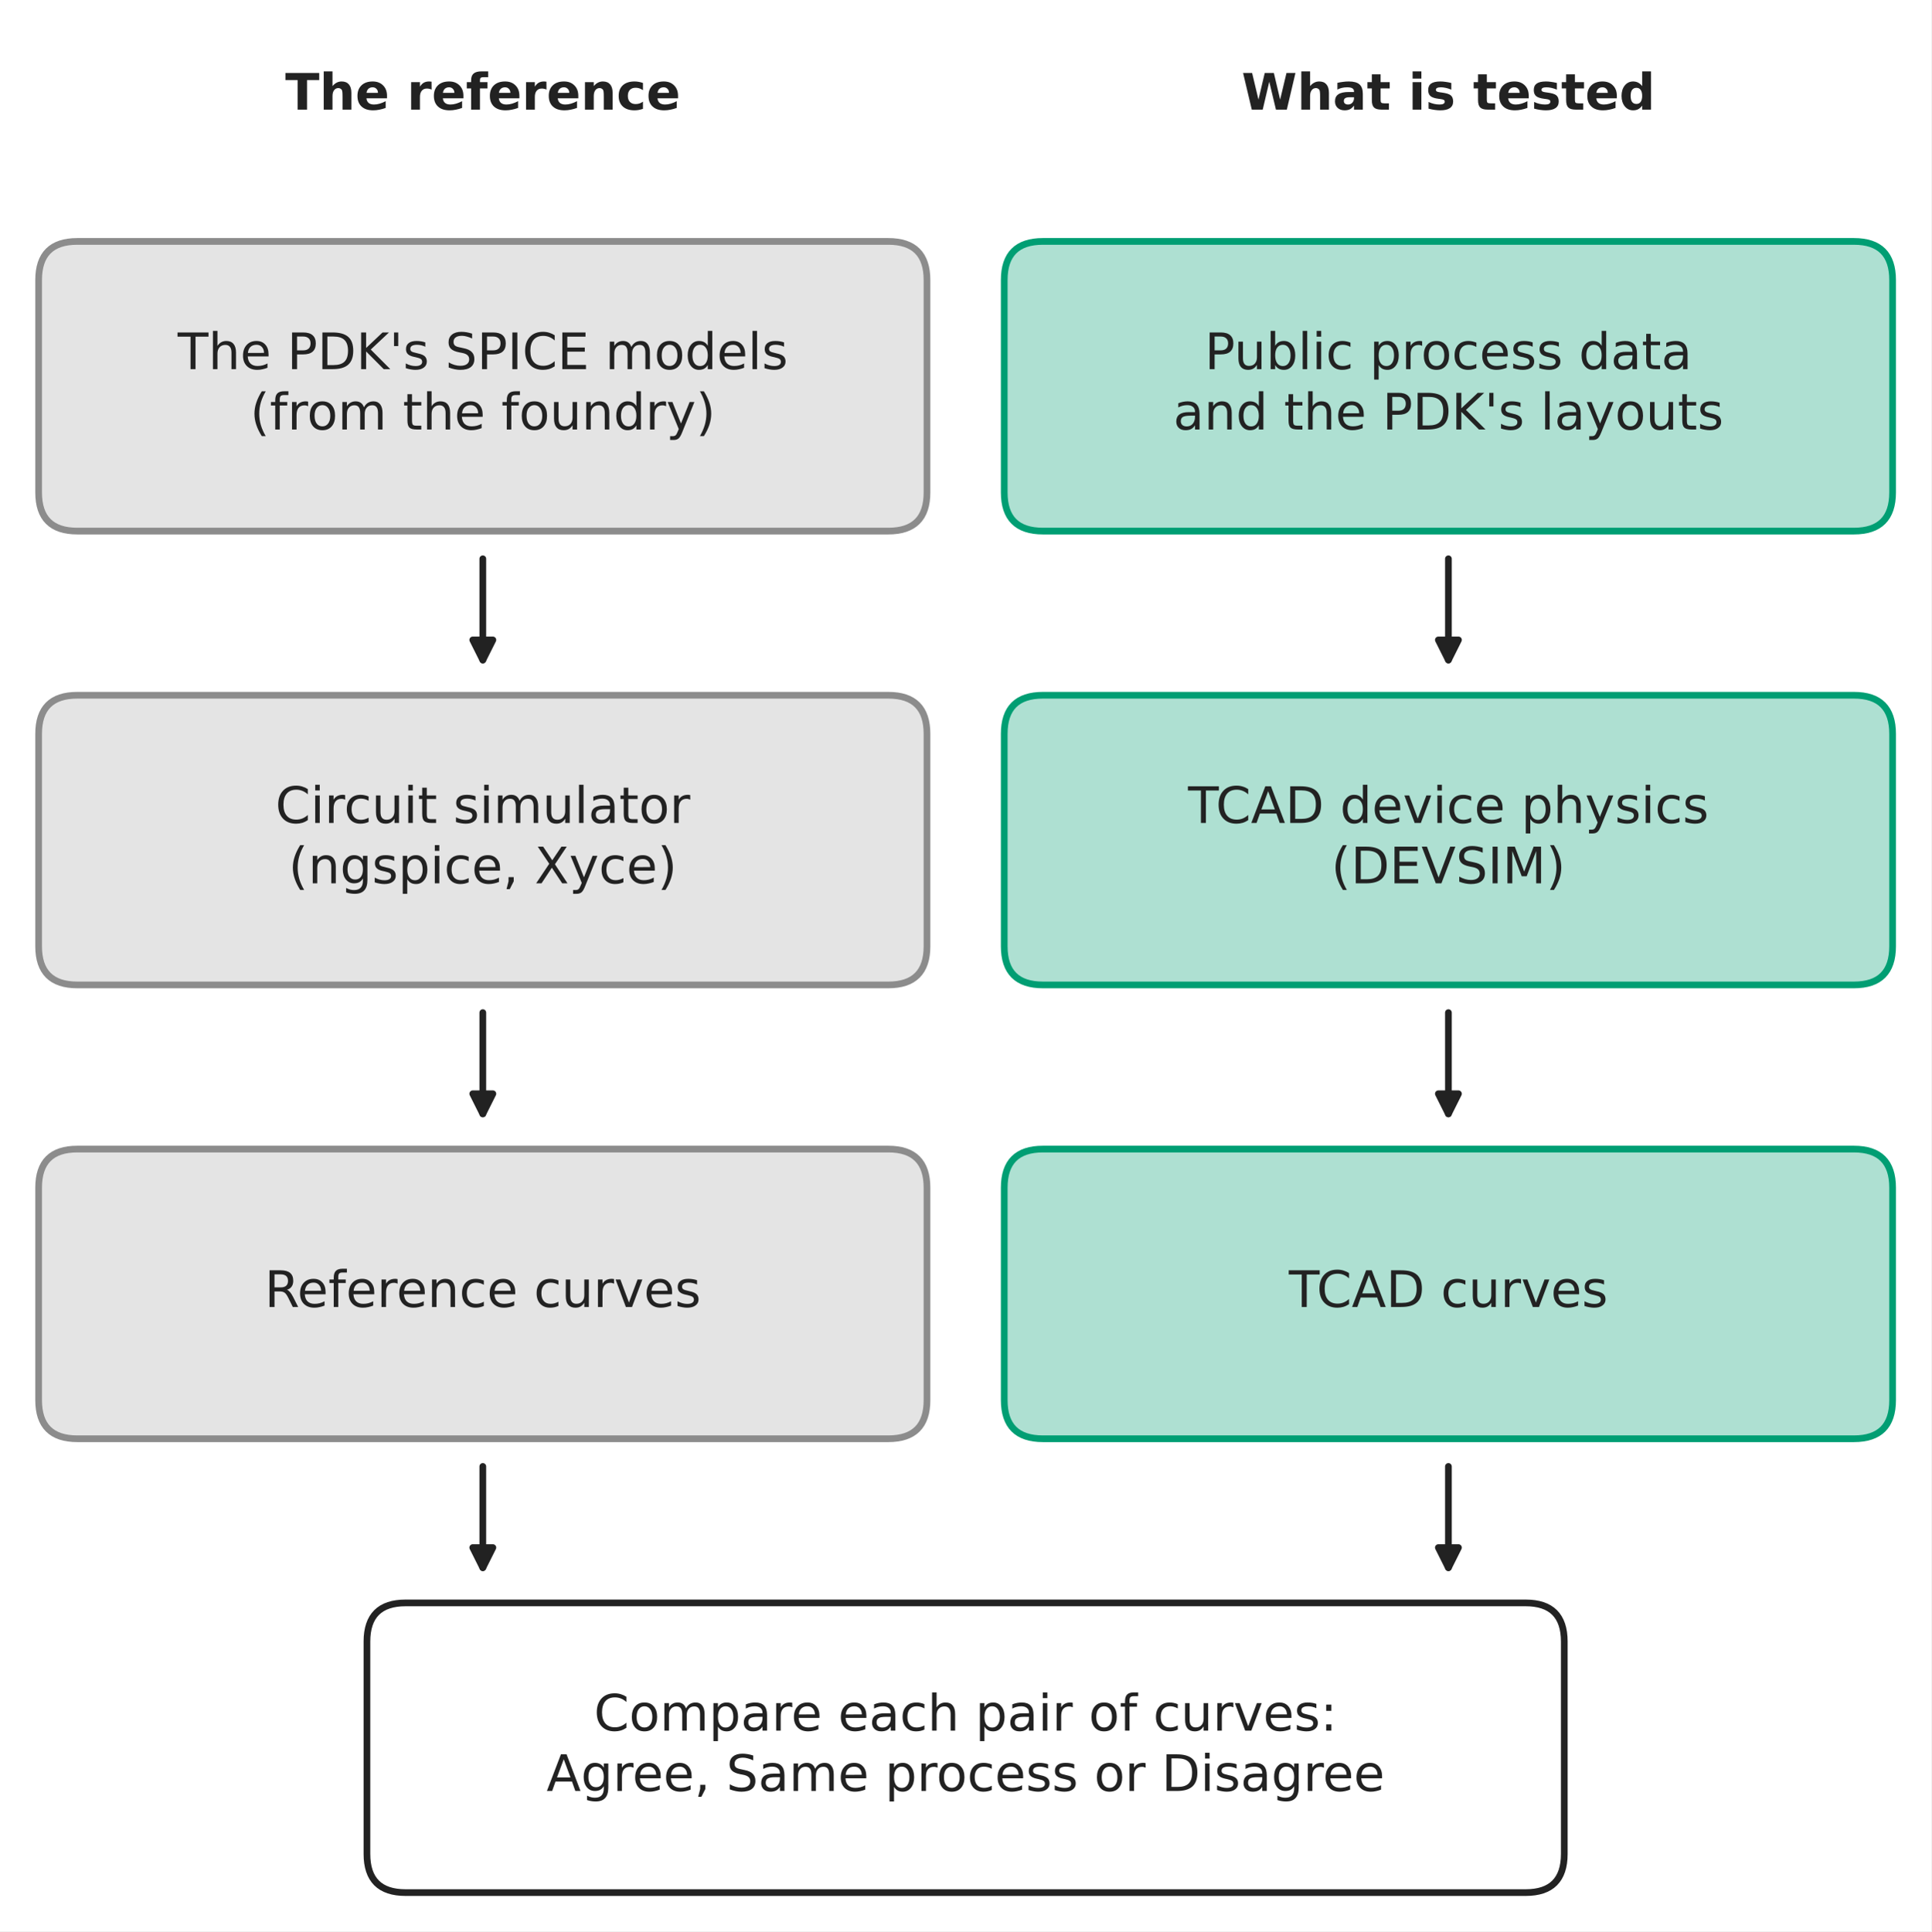
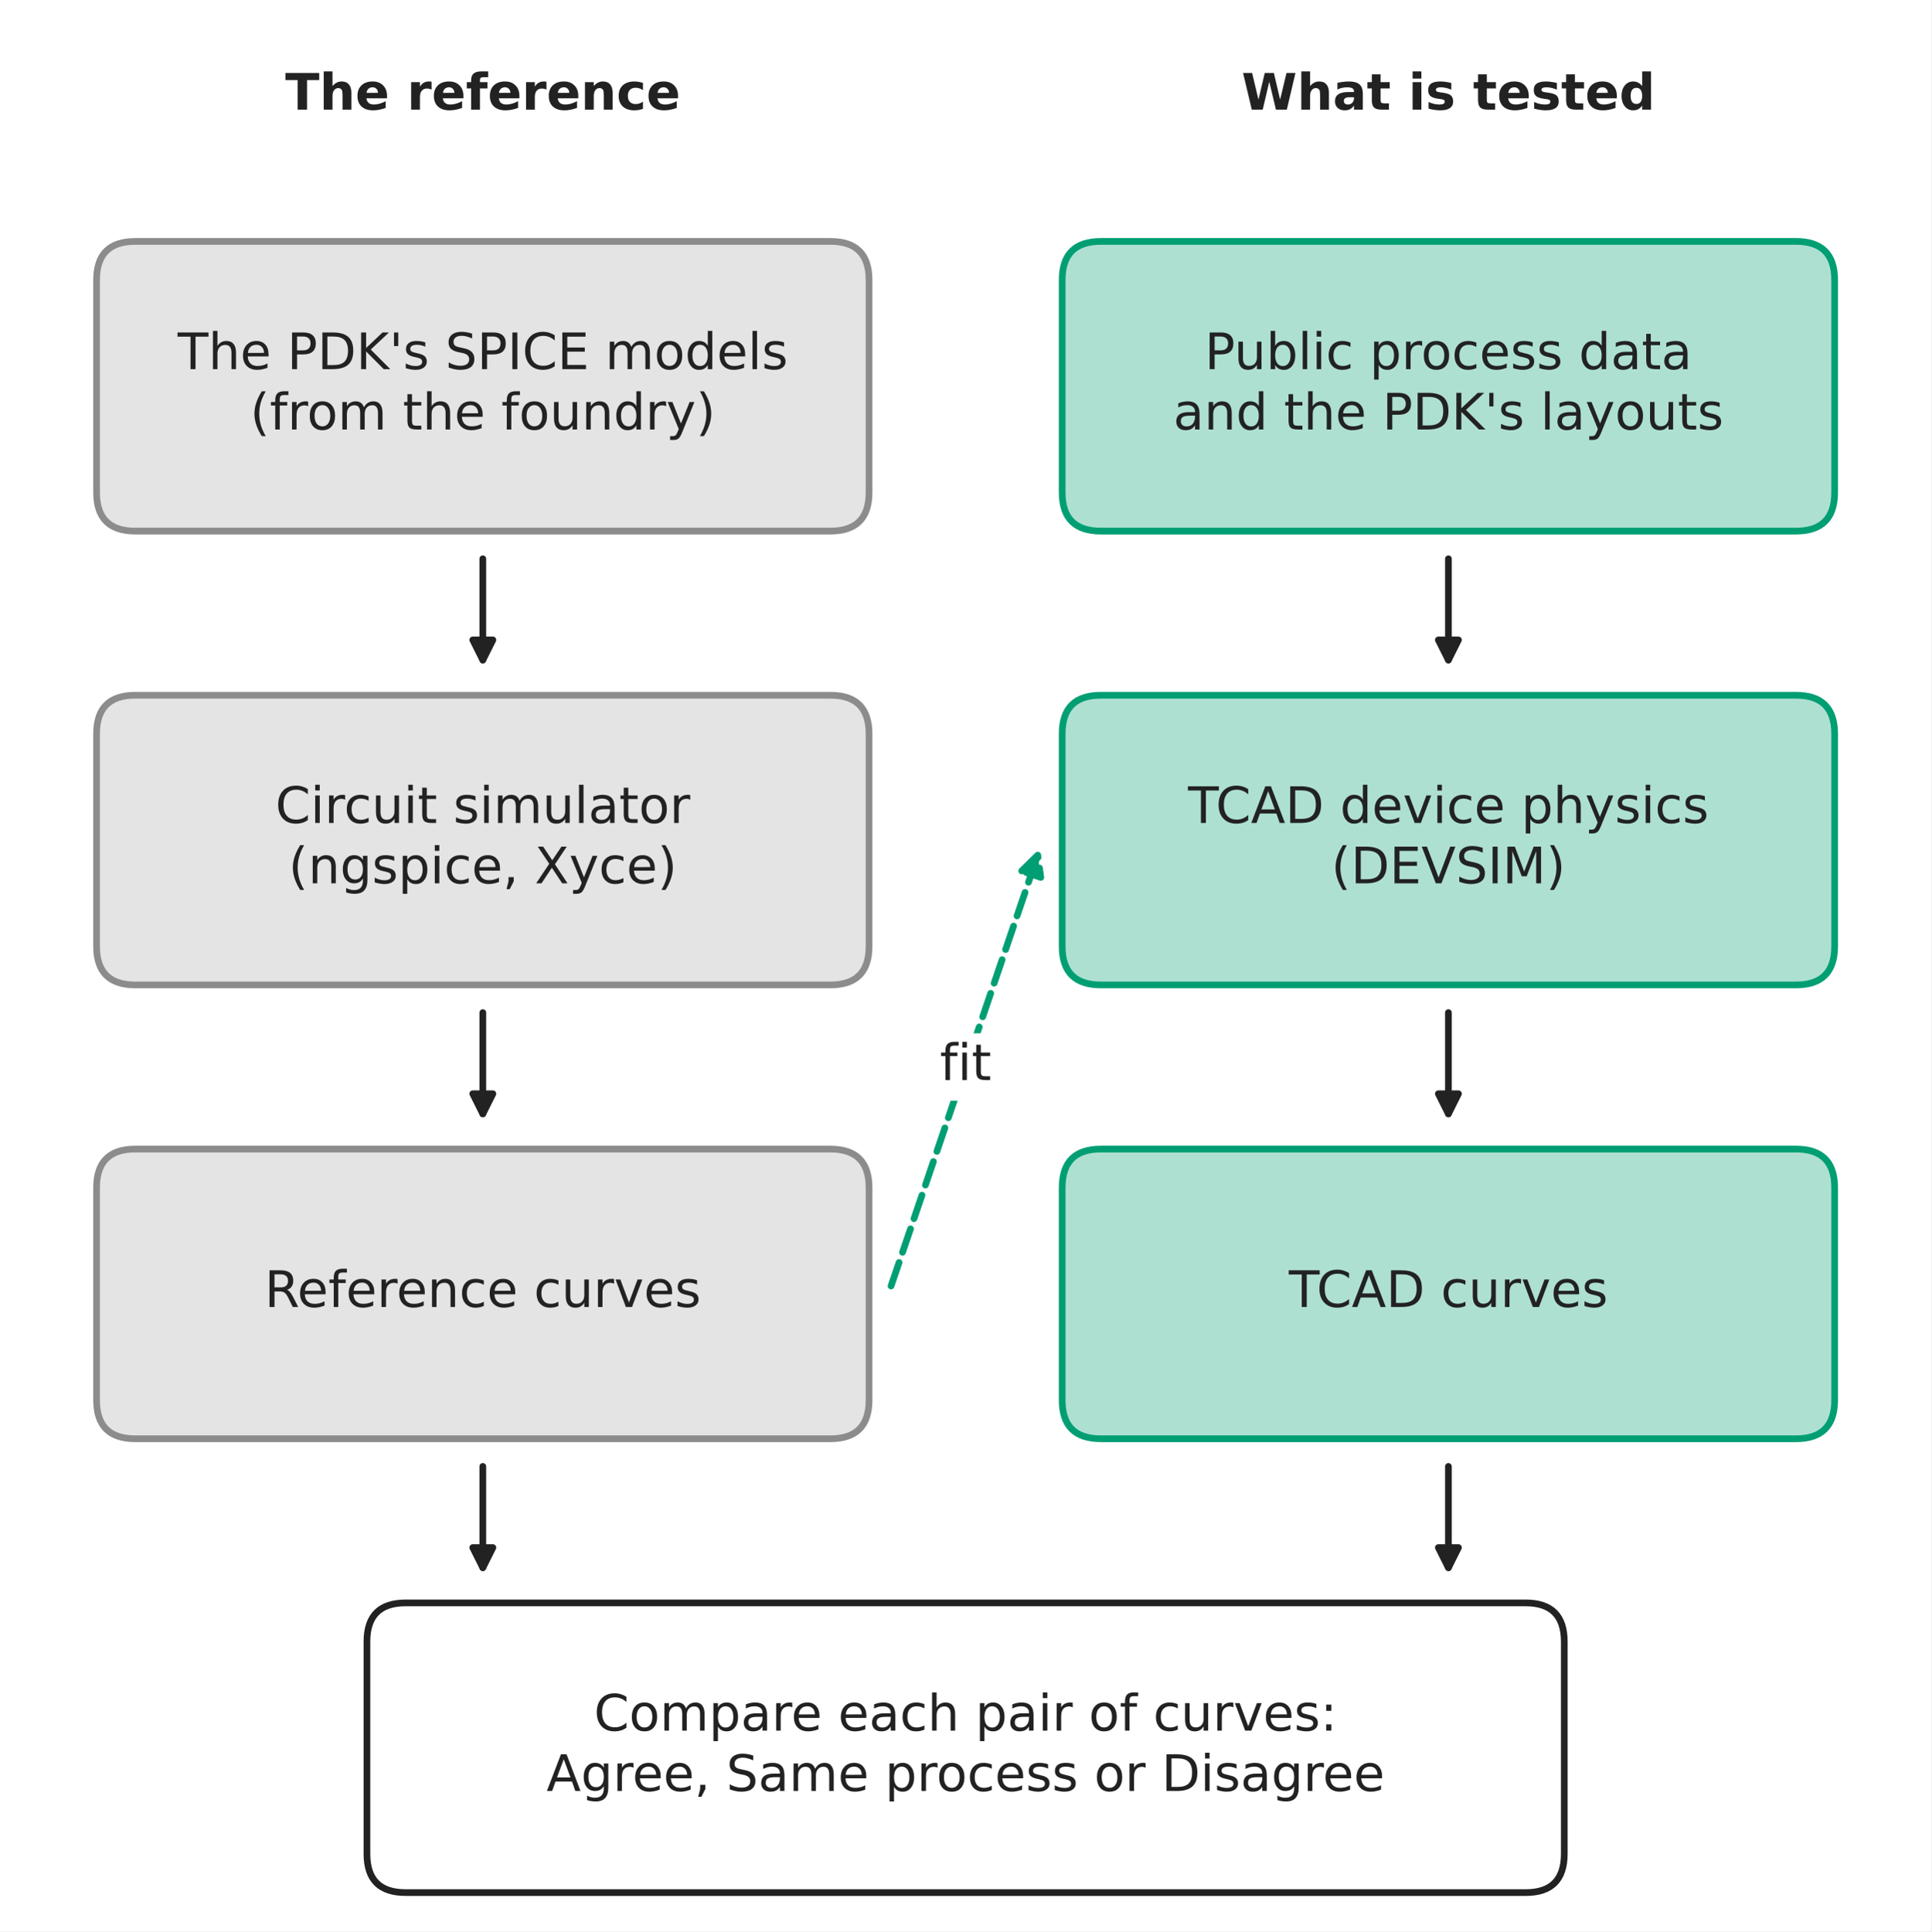
<svg xmlns="http://www.w3.org/2000/svg" width="460.8pt" height="460.8pt" viewBox="0 0 460.8 460.8" version="1.1">
  <defs>
    <style type="text/css">*{stroke-linejoin: round; stroke-linecap: butt}</style>
  </defs>
  <g id="figure_1">
    <g id="patch_1">
      <path d="M 0 460.8  L 460.8 460.8  L 460.8 0  L 0 0  z " style="fill: #ffffff" />
    </g>
    <g id="axes_1">
      <g id="patch_2">
-         <path d="M 18.432 126.72  L 211.968 126.72  Q 221.184 126.72 221.184 117.504  L 221.184 66.816  Q 221.184 57.6 211.968 57.6  L 18.432 57.6  Q 9.216 57.6 9.216 66.816  L 9.216 117.504  Q 9.216 126.72 18.432 126.72  z " clip-path="url(#p99a82d1906)" style="fill: #e4e4e4; stroke: #8c8c8c; stroke-width: 1.6; stroke-linejoin: miter" />
+         <path d="M 32.256 126.72  L 198.144 126.72  Q 207.36 126.72 207.36 117.504  L 207.36 66.816  Q 207.36 57.6 198.144 57.6  L 32.256 57.6  Q 23.04 57.6 23.04 66.816  L 23.04 117.504  Q 23.04 126.72 32.256 126.72  z " clip-path="url(#p99a82d1906)" style="fill: #e4e4e4; stroke: #8c8c8c; stroke-width: 1.6; stroke-linejoin: miter" />
      </g>
      <g id="patch_3">
-         <path d="M 18.432 235.008  L 211.968 235.008  Q 221.184 235.008 221.184 225.792  L 221.184 175.104  Q 221.184 165.888 211.968 165.888  L 18.432 165.888  Q 9.216 165.888 9.216 175.104  L 9.216 225.792  Q 9.216 235.008 18.432 235.008  z " clip-path="url(#p99a82d1906)" style="fill: #e4e4e4; stroke: #8c8c8c; stroke-width: 1.6; stroke-linejoin: miter" />
+         <path d="M 32.256 235.008  L 198.144 235.008  Q 207.36 235.008 207.36 225.792  L 207.36 175.104  Q 207.36 165.888 198.144 165.888  L 32.256 165.888  Q 23.04 165.888 23.04 175.104  L 23.04 225.792  Q 23.04 235.008 32.256 235.008  z " clip-path="url(#p99a82d1906)" style="fill: #e4e4e4; stroke: #8c8c8c; stroke-width: 1.6; stroke-linejoin: miter" />
      </g>
      <g id="patch_4">
-         <path d="M 18.432 343.296  L 211.968 343.296  Q 221.184 343.296 221.184 334.08  L 221.184 283.392  Q 221.184 274.176 211.968 274.176  L 18.432 274.176  Q 9.216 274.176 9.216 283.392  L 9.216 334.08  Q 9.216 343.296 18.432 343.296  z " clip-path="url(#p99a82d1906)" style="fill: #e4e4e4; stroke: #8c8c8c; stroke-width: 1.6; stroke-linejoin: miter" />
+         <path d="M 32.256 343.296  L 198.144 343.296  Q 207.36 343.296 207.36 334.08  L 207.36 283.392  Q 207.36 274.176 198.144 274.176  L 32.256 274.176  Q 23.04 274.176 23.04 283.392  L 23.04 334.08  Q 23.04 343.296 32.256 343.296  z " clip-path="url(#p99a82d1906)" style="fill: #e4e4e4; stroke: #8c8c8c; stroke-width: 1.6; stroke-linejoin: miter" />
      </g>
      <g id="patch_5">
-         <path d="M 248.832 126.72  L 442.368 126.72  Q 451.584 126.72 451.584 117.504  L 451.584 66.816  Q 451.584 57.6 442.368 57.6  L 248.832 57.6  Q 239.616 57.6 239.616 66.816  L 239.616 117.504  Q 239.616 126.72 248.832 126.72  z " clip-path="url(#p99a82d1906)" style="fill: #009e73; fill-opacity: 0.32; stroke: #009e73; stroke-width: 1.6; stroke-linejoin: miter" />
+         <path d="M 262.656 126.72  L 428.544 126.72  Q 437.76 126.72 437.76 117.504  L 437.76 66.816  Q 437.76 57.6 428.544 57.6  L 262.656 57.6  Q 253.44 57.6 253.44 66.816  L 253.44 117.504  Q 253.44 126.72 262.656 126.72  z " clip-path="url(#p99a82d1906)" style="fill: #009e73; fill-opacity: 0.32; stroke: #009e73; stroke-width: 1.6; stroke-linejoin: miter" />
      </g>
      <g id="patch_6">
-         <path d="M 248.832 235.008  L 442.368 235.008  Q 451.584 235.008 451.584 225.792  L 451.584 175.104  Q 451.584 165.888 442.368 165.888  L 248.832 165.888  Q 239.616 165.888 239.616 175.104  L 239.616 225.792  Q 239.616 235.008 248.832 235.008  z " clip-path="url(#p99a82d1906)" style="fill: #009e73; fill-opacity: 0.32; stroke: #009e73; stroke-width: 1.6; stroke-linejoin: miter" />
+         <path d="M 262.656 235.008  L 428.544 235.008  Q 437.76 235.008 437.76 225.792  L 437.76 175.104  Q 437.76 165.888 428.544 165.888  L 262.656 165.888  Q 253.44 165.888 253.44 175.104  L 253.44 225.792  Q 253.44 235.008 262.656 235.008  z " clip-path="url(#p99a82d1906)" style="fill: #009e73; fill-opacity: 0.32; stroke: #009e73; stroke-width: 1.6; stroke-linejoin: miter" />
      </g>
      <g id="patch_7">
-         <path d="M 248.832 343.296  L 442.368 343.296  Q 451.584 343.296 451.584 334.08  L 451.584 283.392  Q 451.584 274.176 442.368 274.176  L 248.832 274.176  Q 239.616 274.176 239.616 283.392  L 239.616 334.08  Q 239.616 343.296 248.832 343.296  z " clip-path="url(#p99a82d1906)" style="fill: #009e73; fill-opacity: 0.32; stroke: #009e73; stroke-width: 1.6; stroke-linejoin: miter" />
+         <path d="M 262.656 343.296  L 428.544 343.296  Q 437.76 343.296 437.76 334.08  L 437.76 283.392  Q 437.76 274.176 428.544 274.176  L 262.656 274.176  Q 253.44 274.176 253.44 283.392  L 253.44 334.08  Q 253.44 343.296 262.656 343.296  z " clip-path="url(#p99a82d1906)" style="fill: #009e73; fill-opacity: 0.32; stroke: #009e73; stroke-width: 1.6; stroke-linejoin: miter" />
      </g>
      <g id="patch_8">
        <path d="M 96.768 451.584  L 364.032 451.584  Q 373.248 451.584 373.248 442.368  L 373.248 391.68  Q 373.248 382.464 364.032 382.464  L 96.768 382.464  Q 87.552 382.464 87.552 391.68  L 87.552 442.368  Q 87.552 451.584 96.768 451.584  z " clip-path="url(#p99a82d1906)" style="fill: #ffffff; stroke: #222222; stroke-width: 1.6; stroke-linejoin: miter" />
      </g>
      <g id="text_1">
        <text style="font-weight: 700; font-size: 12px; font-family: 'DejaVu Sans', sans-serif; text-anchor: middle; fill: #222222" x="115.2" y="26.158" transform="rotate(-0 115.2 26.15766)">The reference</text>
      </g>
      <g id="text_2">
        <text style="font-size: 12px; font-family: 'DejaVu Sans', sans-serif; fill: #222222" transform="translate(42.38625 88.07602)">The PDK's SPICE models</text>
        <text style="font-size: 12px; font-family: 'DejaVu Sans', sans-serif; fill: #222222" transform="translate(59.68031 102.4793)">(from the foundry)</text>
      </g>
      <g id="text_3">
        <text style="font-size: 12px; font-family: 'DejaVu Sans', sans-serif; fill: #222222" transform="translate(65.70844 196.364)">Circuit simulator</text>
        <text style="font-size: 12px; font-family: 'DejaVu Sans', sans-serif; fill: #222222" transform="translate(68.84812 210.7673)">(ngspice, Xyce)</text>
      </g>
      <g id="patch_9">
        <path d="M 115.2 133.328  Q 115.2 146.303 115.2 157.488  " style="fill: none; stroke: #222222; stroke-width: 1.6; stroke-linecap: round" />
        <path d="M 117.6 152.688  L 115.2 157.488  L 112.8 152.688  z " style="fill: #222222; stroke: #222222; stroke-width: 1.6; stroke-linecap: round" />
      </g>
      <g id="text_4">
        <text style="font-size: 12px; font-family: 'DejaVu Sans', sans-serif; text-anchor: middle; fill: #222222" x="115.2" y="311.854" transform="rotate(-0 115.2 311.8537)">Reference curves</text>
      </g>
      <g id="patch_10">
        <path d="M 115.2 241.616  Q 115.2 254.591 115.2 265.776  " style="fill: none; stroke: #222222; stroke-width: 1.6; stroke-linecap: round" />
        <path d="M 117.6 260.976  L 115.2 265.776  L 112.8 260.976  z " style="fill: #222222; stroke: #222222; stroke-width: 1.6; stroke-linecap: round" />
      </g>
      <g id="patch_11">
        <path d="M 115.2 349.904  Q 115.2 362.879 115.2 374.064  " style="fill: none; stroke: #222222; stroke-width: 1.6; stroke-linecap: round" />
        <path d="M 117.6 369.264  L 115.2 374.064  L 112.8 369.264  z " style="fill: #222222; stroke: #222222; stroke-width: 1.6; stroke-linecap: round" />
      </g>
      <g id="text_5">
        <text style="font-weight: 700; font-size: 12px; font-family: 'DejaVu Sans', sans-serif; text-anchor: middle; fill: #222222" x="345.6" y="26.158" transform="rotate(-0 345.6 26.15766)">What is tested</text>
      </g>
      <g id="text_6">
        <text style="font-size: 12px; font-family: 'DejaVu Sans', sans-serif; fill: #222222" transform="translate(287.4572 88.07602)">Public process data</text>
        <text style="font-size: 12px; font-family: 'DejaVu Sans', sans-serif; fill: #222222" transform="translate(279.9506 102.4793)">and the PDK's layouts</text>
      </g>
      <g id="text_7">
        <text style="font-size: 12px; font-family: 'DejaVu Sans', sans-serif; fill: #222222" transform="translate(283.4691 196.3645)">TCAD device physics</text>
        <text style="font-size: 12px; font-family: 'DejaVu Sans', sans-serif; fill: #222222" transform="translate(317.6466 210.7668)">(DEVSIM)</text>
      </g>
      <g id="patch_12">
        <path d="M 345.6 133.328  Q 345.6 146.303 345.6 157.488  " style="fill: none; stroke: #222222; stroke-width: 1.6; stroke-linecap: round" />
        <path d="M 348 152.688  L 345.6 157.488  L 343.2 152.688  z " style="fill: #222222; stroke: #222222; stroke-width: 1.6; stroke-linecap: round" />
      </g>
      <g id="text_8">
        <text style="font-size: 12px; font-family: 'DejaVu Sans', sans-serif; text-anchor: middle; fill: #222222" x="345.6" y="311.853" transform="rotate(-0 345.6 311.8532)">TCAD curves</text>
      </g>
      <g id="patch_13">
        <path d="M 345.6 241.616  Q 345.6 254.591 345.6 265.776  " style="fill: none; stroke: #222222; stroke-width: 1.6; stroke-linecap: round" />
        <path d="M 348 260.976  L 345.6 265.776  L 343.2 260.976  z " style="fill: #222222; stroke: #222222; stroke-width: 1.6; stroke-linecap: round" />
      </g>
      <g id="patch_14">
        <path d="M 345.6 349.904  Q 345.6 362.879 345.6 374.064  " style="fill: none; stroke: #222222; stroke-width: 1.6; stroke-linecap: round" />
        <path d="M 348 369.264  L 345.6 374.064  L 343.2 369.264  z " style="fill: #222222; stroke: #222222; stroke-width: 1.6; stroke-linecap: round" />
      </g>
      <g id="text_9">
        <text style="font-size: 12px; font-family: 'DejaVu Sans', sans-serif; fill: #222222" transform="translate(141.7237 412.94)">Compare each pair of curves:</text>
        <text style="font-size: 12px; font-family: 'DejaVu Sans', sans-serif; fill: #222222" transform="translate(130.4006 427.3433)">Agree, Same process or Disagree</text>
      </g>
+       <g id="patch_15">
+         <path d="M 212.613 306.842  Q 230.4 254.592 247.611 204.034  " style="fill: none; stroke-dasharray: 5.92,2.56; stroke-dashoffset: 0; stroke: #009e73; stroke-width: 1.6; stroke-linecap: round" />
+         <path d="M 243.792 207.805  L 247.611 204.034  L 248.336 209.352  z " style="fill: #009e73; stroke-dasharray: 5.92,2.56; stroke-dashoffset: 0; stroke: #009e73; stroke-width: 1.6; stroke-linecap: round" />
+       </g>
+       <g id="text_10">
+         <g id="patch_16">
+           <path d="M 222.229 262.632  L 238.571 262.632  L 238.571 246.552  L 222.229 246.552  z " style="fill: #ffffff" />
+         </g>
+         <text style="font-size: 12px; font-family: 'DejaVu Sans', sans-serif; text-anchor: middle; fill: #222222" x="230.4" y="257.71" transform="rotate(-0 230.4 257.7097)">fit</text>
+       </g>
    </g>
  </g>
  <defs>
    <clipPath id="p99a82d1906">
      <rect x="0" y="0" width="460.8" height="460.8" />
    </clipPath>
  </defs>
</svg>
